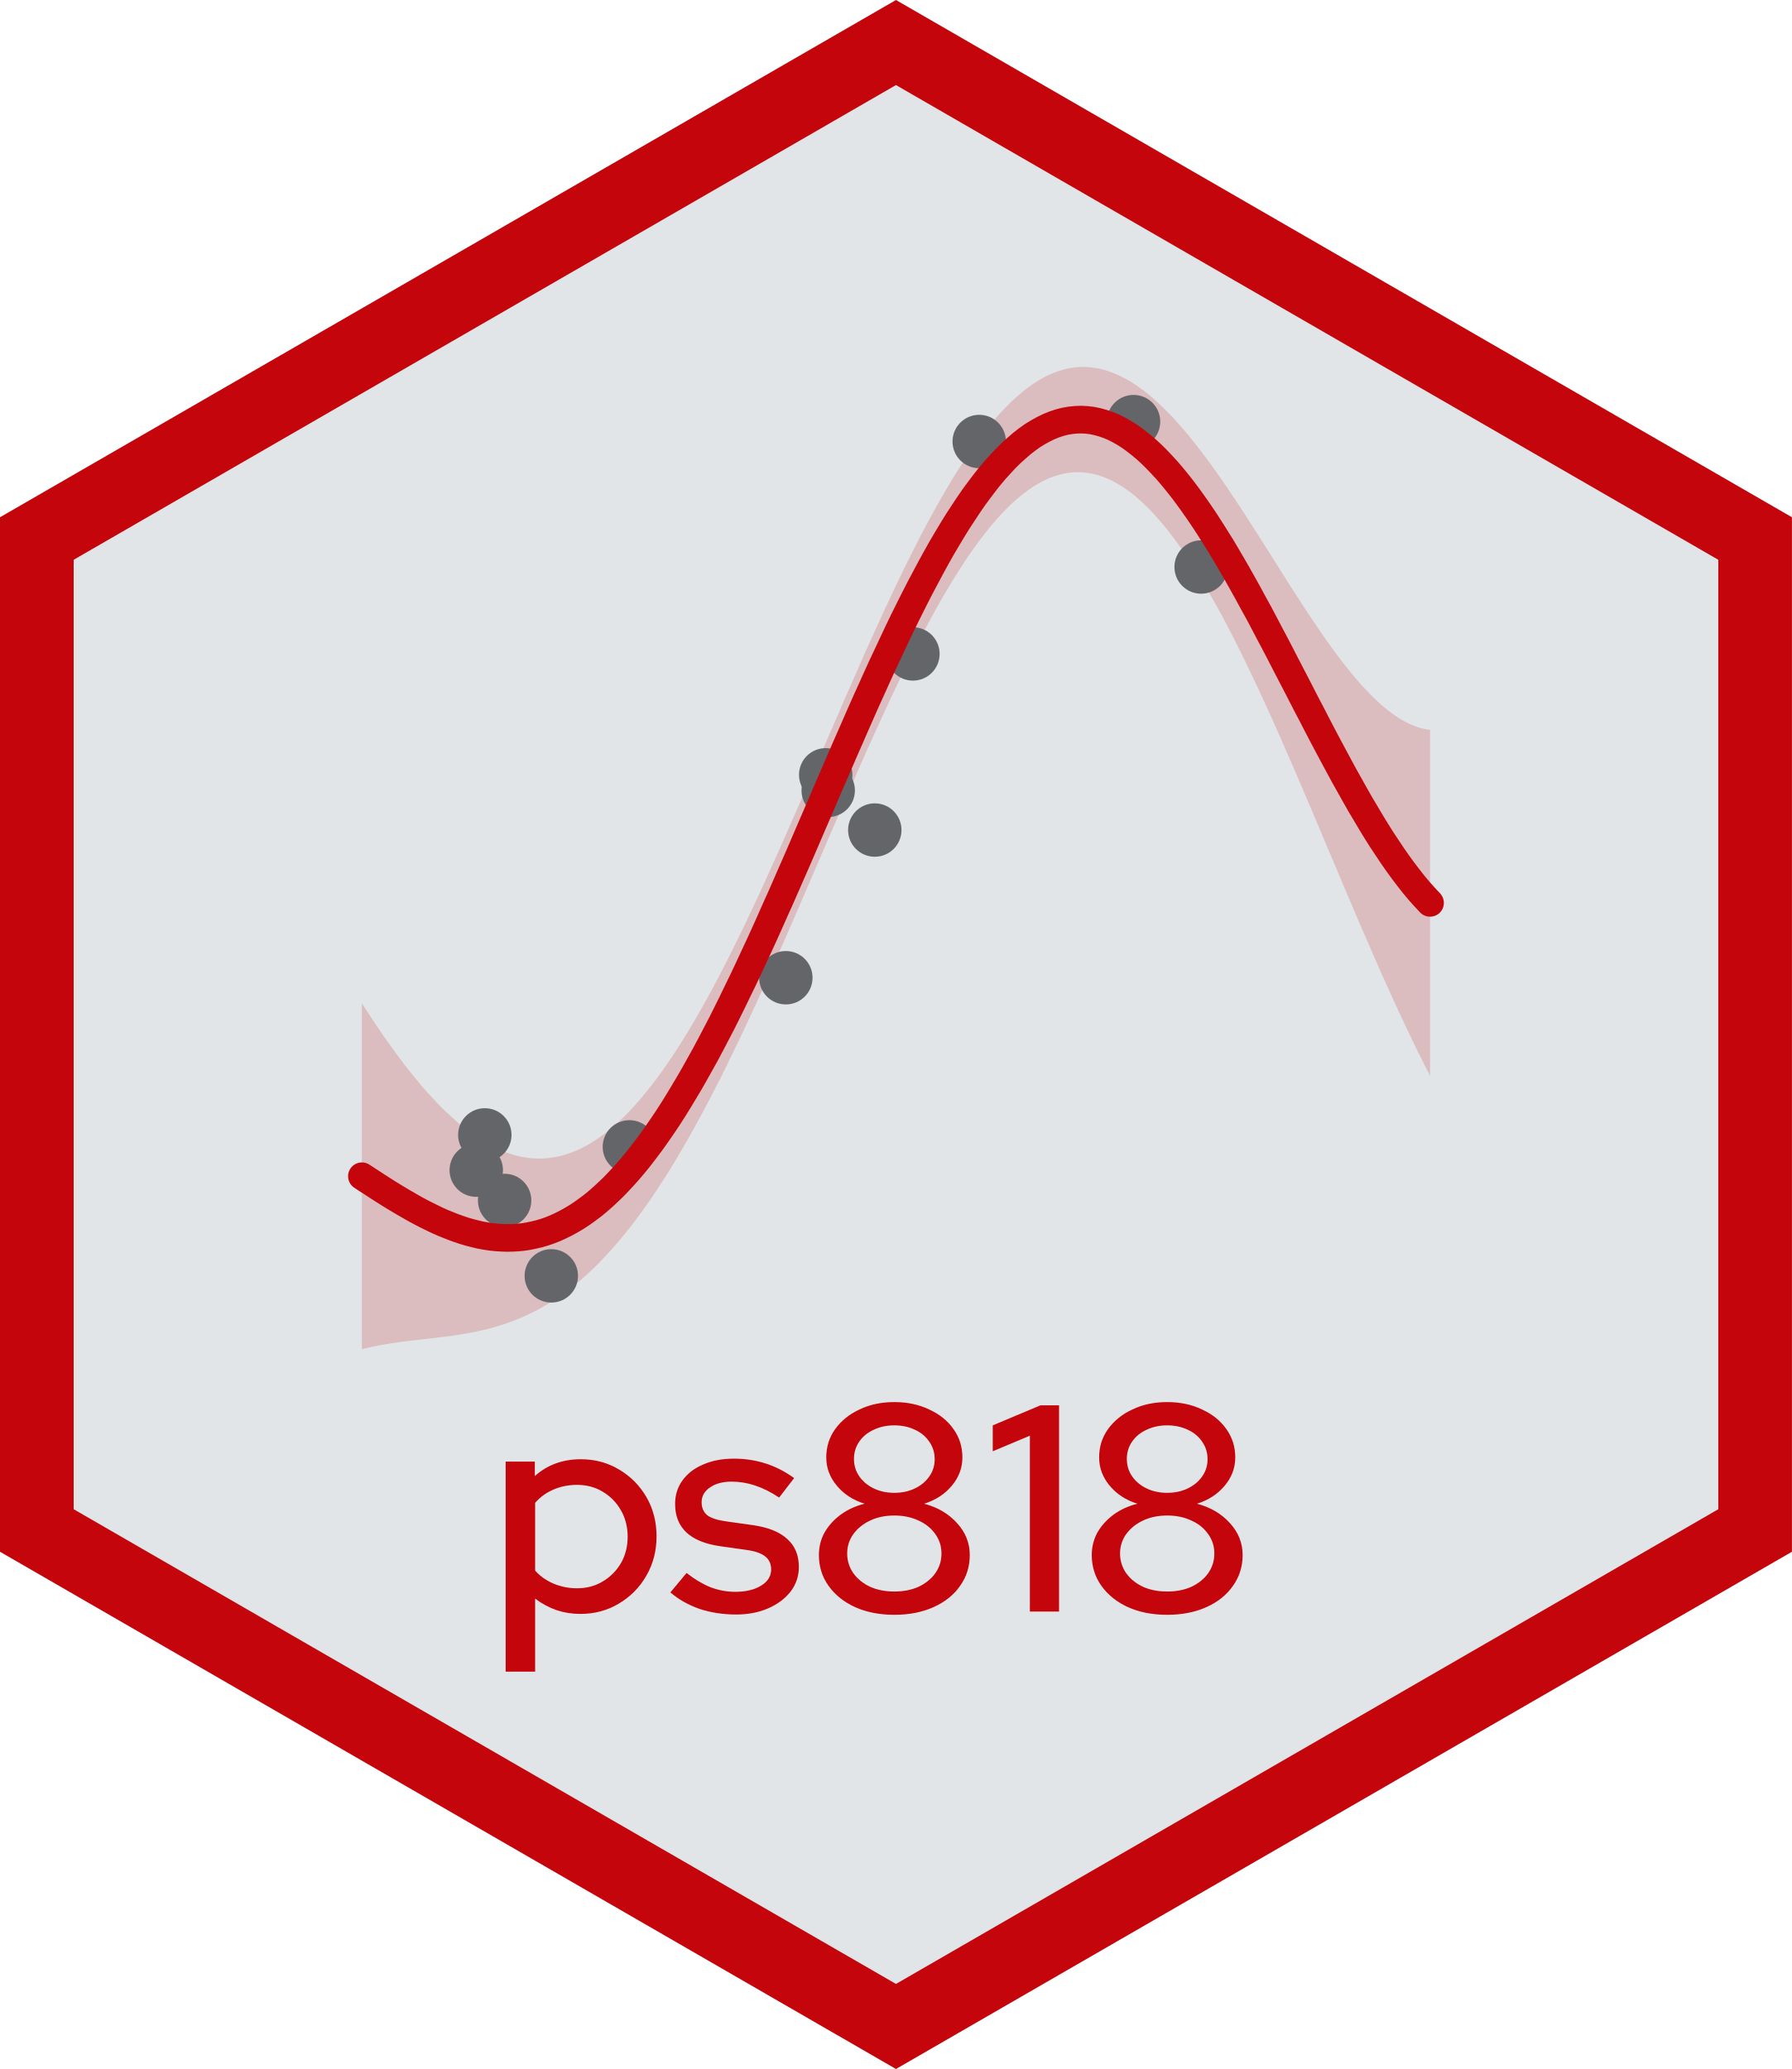
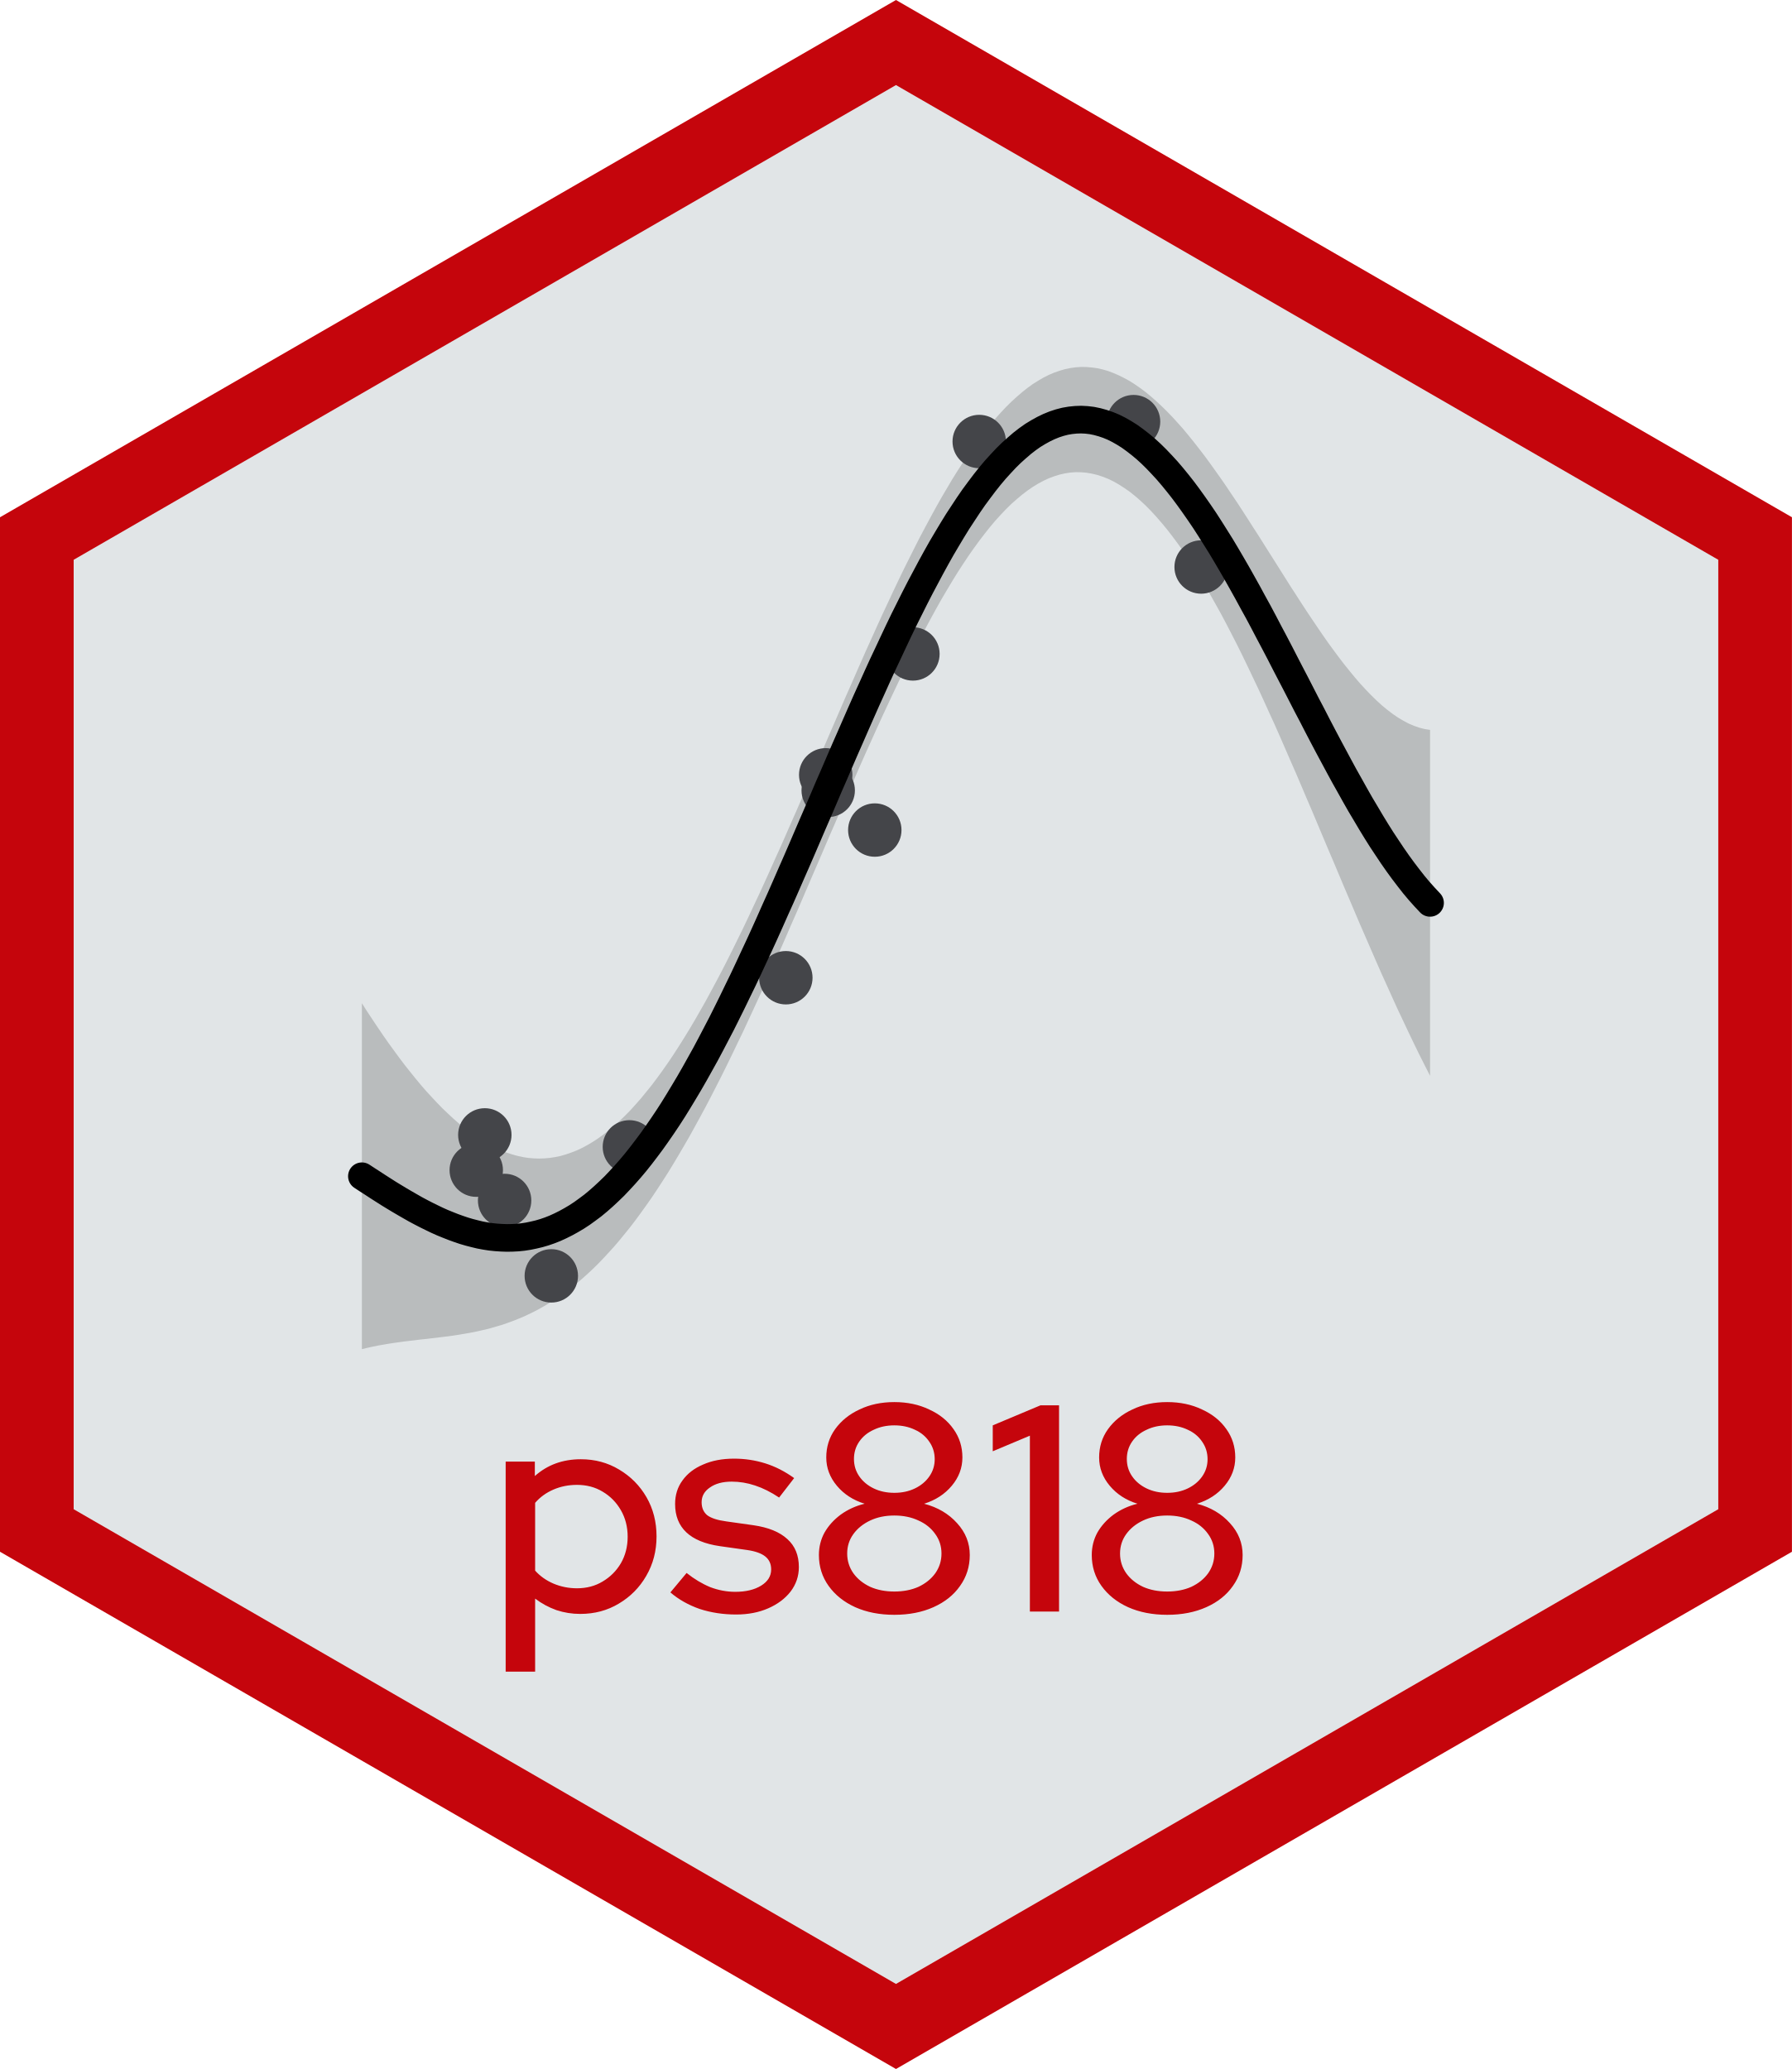
<svg xmlns="http://www.w3.org/2000/svg" width="194.6" height="224.718" viewBox="0 -1.74 194.6 224.718" version="1.1" id="svg1">
  <path id="hex-background" style="fill:#e1e5e7" d="M 4,164.489 V 56.749 L 97.3,2.879 190.6,56.749 V 164.489 l -93.3,53.87 z" />
  <path id="hex-border" style="fill:none;stroke:#c5050c;stroke-width:8" d="M 4,164.489 V 56.749 L 97.3,2.879 190.6,56.749 V 164.489 l -93.3,53.87 z" />
  <g id="art-group" transform="translate(-2.7,-5.78629)">
-     <path id="fit-band" style="fill:#c5050c;fill-opacity:0.18;stroke:none" d="M 42.00,113.01 L 42.58,113.92 L 43.17,114.81 L 43.75,115.68 L 44.33,116.53 L 44.91,117.36 L 45.50,118.17 L 46.08,118.96 L 46.66,119.73 L 47.25,120.47 L 47.83,121.19 L 48.41,121.89 L 48.99,122.56 L 49.58,123.20 L 50.16,123.82 L 50.74,124.42 L 51.33,124.98 L 51.91,125.52 L 52.49,126.03 L 53.08,126.51 L 53.66,126.96 L 54.24,127.38 L 54.82,127.77 L 55.41,128.13 L 55.99,128.46 L 56.57,128.75 L 57.16,129.01 L 57.74,129.24 L 58.32,129.43 L 58.90,129.59 L 59.49,129.72 L 60.07,129.81 L 60.65,129.86 L 61.24,129.88 L 61.82,129.86 L 62.40,129.81 L 62.98,129.72 L 63.57,129.60 L 64.15,129.43 L 64.73,129.23 L 65.32,129.00 L 65.90,128.73 L 66.48,128.42 L 67.07,128.07 L 67.65,127.69 L 68.23,127.27 L 68.81,126.82 L 69.40,126.33 L 69.98,125.80 L 70.56,125.24 L 71.15,124.64 L 71.73,124.00 L 72.31,123.34 L 72.89,122.63 L 73.48,121.90 L 74.06,121.13 L 74.64,120.33 L 75.23,119.49 L 75.81,118.63 L 76.39,117.73 L 76.97,116.81 L 77.56,115.85 L 78.14,114.87 L 78.72,113.86 L 79.31,112.82 L 79.89,111.75 L 80.47,110.67 L 81.06,109.55 L 81.64,108.42 L 82.22,107.26 L 82.80,106.08 L 83.39,104.88 L 83.97,103.66 L 84.55,102.42 L 85.14,101.17 L 85.72,99.90 L 86.30,98.62 L 86.88,97.32 L 87.47,96.02 L 88.05,94.70 L 88.63,93.37 L 89.22,92.04 L 89.80,90.70 L 90.38,89.35 L 90.96,88.00 L 91.55,86.65 L 92.13,85.30 L 92.71,83.95 L 93.30,82.59 L 93.88,81.25 L 94.46,79.90 L 95.05,78.57 L 95.63,77.24 L 96.21,75.92 L 96.79,74.61 L 97.38,73.31 L 97.96,72.02 L 98.54,70.75 L 99.13,69.49 L 99.71,68.25 L 100.29,67.03 L 100.87,65.83 L 101.46,64.65 L 102.04,63.49 L 102.62,62.35 L 103.21,61.24 L 103.79,60.16 L 104.37,59.10 L 104.95,58.07 L 105.54,57.07 L 106.12,56.09 L 106.70,55.16 L 107.29,54.25 L 107.87,53.37 L 108.45,52.53 L 109.04,51.73 L 109.62,50.96 L 110.20,50.23 L 110.78,49.53 L 111.37,48.87 L 111.95,48.25 L 112.53,47.68 L 113.12,47.14 L 113.70,46.64 L 114.28,46.18 L 114.86,45.76 L 115.45,45.39 L 116.03,45.05 L 116.61,44.76 L 117.20,44.51 L 117.78,44.31 L 118.36,44.14 L 118.94,44.02 L 119.53,43.94 L 120.11,43.90 L 120.69,43.91 L 121.28,43.96 L 121.86,44.04 L 122.44,44.17 L 123.03,44.34 L 123.61,44.56 L 124.19,44.81 L 124.77,45.10 L 125.36,45.42 L 125.94,45.79 L 126.52,46.19 L 127.11,46.63 L 127.69,47.11 L 128.27,47.62 L 128.85,48.16 L 129.44,48.74 L 130.02,49.34 L 130.60,49.98 L 131.19,50.64 L 131.77,51.34 L 132.35,52.06 L 132.93,52.80 L 133.52,53.57 L 134.10,54.36 L 134.68,55.17 L 135.27,56.00 L 135.85,56.84 L 136.43,57.71 L 137.02,58.58 L 137.60,59.47 L 138.18,60.37 L 138.76,61.28 L 139.35,62.19 L 139.93,63.11 L 140.51,64.03 L 141.10,64.96 L 141.68,65.88 L 142.26,66.80 L 142.84,67.72 L 143.43,68.63 L 144.01,69.53 L 144.59,70.42 L 145.18,71.30 L 145.76,72.16 L 146.34,73.01 L 146.92,73.84 L 147.51,74.65 L 148.09,75.43 L 148.67,76.19 L 149.26,76.92 L 149.84,77.63 L 150.42,78.30 L 151.01,78.94 L 151.59,79.54 L 152.17,80.11 L 152.75,80.64 L 153.34,81.13 L 153.92,81.57 L 154.50,81.97 L 155.09,82.32 L 155.67,82.63 L 156.25,82.88 L 156.83,83.08 L 157.42,83.23 L 158.00,83.32 L 158.00,120.89 L 157.42,119.75 L 156.83,118.58 L 156.25,117.39 L 155.67,116.18 L 155.09,114.95 L 154.50,113.70 L 153.92,112.43 L 153.34,111.14 L 152.75,109.84 L 152.17,108.52 L 151.59,107.19 L 151.01,105.85 L 150.42,104.50 L 149.84,103.14 L 149.26,101.77 L 148.67,100.39 L 148.09,99.01 L 147.51,97.63 L 146.92,96.25 L 146.34,94.87 L 145.76,93.49 L 145.18,92.11 L 144.59,90.74 L 144.01,89.37 L 143.43,88.01 L 142.84,86.67 L 142.26,85.33 L 141.68,84.00 L 141.10,82.69 L 140.51,81.40 L 139.93,80.12 L 139.35,78.86 L 138.76,77.62 L 138.18,76.40 L 137.60,75.20 L 137.02,74.03 L 136.43,72.88 L 135.85,71.76 L 135.27,70.67 L 134.68,69.61 L 134.10,68.58 L 133.52,67.58 L 132.93,66.61 L 132.35,65.67 L 131.77,64.77 L 131.19,63.91 L 130.60,63.08 L 130.02,62.30 L 129.44,61.55 L 128.85,60.84 L 128.27,60.17 L 127.69,59.54 L 127.11,58.95 L 126.52,58.40 L 125.94,57.90 L 125.36,57.44 L 124.77,57.03 L 124.19,56.66 L 123.61,56.33 L 123.03,56.05 L 122.44,55.82 L 121.86,55.63 L 121.28,55.49 L 120.69,55.39 L 120.11,55.34 L 119.53,55.33 L 118.94,55.37 L 118.36,55.46 L 117.78,55.59 L 117.20,55.77 L 116.61,55.99 L 116.03,56.26 L 115.45,56.57 L 114.86,56.93 L 114.28,57.33 L 113.70,57.77 L 113.12,58.26 L 112.53,58.78 L 111.95,59.35 L 111.37,59.96 L 110.78,60.61 L 110.20,61.30 L 109.62,62.03 L 109.04,62.79 L 108.45,63.60 L 107.87,64.43 L 107.29,65.30 L 106.70,66.21 L 106.12,67.15 L 105.54,68.12 L 104.95,69.12 L 104.37,70.15 L 103.79,71.21 L 103.21,72.29 L 102.62,73.40 L 102.04,74.54 L 101.46,75.70 L 100.87,76.88 L 100.29,78.08 L 99.71,79.30 L 99.13,80.54 L 98.54,81.80 L 97.96,83.07 L 97.38,84.36 L 96.79,85.66 L 96.21,86.97 L 95.63,88.29 L 95.05,89.62 L 94.46,90.96 L 93.88,92.30 L 93.30,93.65 L 92.71,95.00 L 92.13,96.36 L 91.55,97.71 L 90.96,99.07 L 90.38,100.42 L 89.80,101.77 L 89.22,103.12 L 88.63,104.46 L 88.05,105.80 L 87.47,107.12 L 86.88,108.44 L 86.30,109.75 L 85.72,111.05 L 85.14,112.33 L 84.55,113.61 L 83.97,114.86 L 83.39,116.11 L 82.80,117.33 L 82.22,118.54 L 81.64,119.73 L 81.06,120.90 L 80.47,122.06 L 79.89,123.19 L 79.31,124.30 L 78.72,125.39 L 78.14,126.45 L 77.56,127.50 L 76.97,128.52 L 76.39,129.51 L 75.81,130.48 L 75.23,131.43 L 74.64,132.35 L 74.06,133.24 L 73.48,134.11 L 72.89,134.95 L 72.31,135.76 L 71.73,136.55 L 71.15,137.31 L 70.56,138.04 L 69.98,138.75 L 69.40,139.43 L 68.81,140.08 L 68.23,140.71 L 67.65,141.31 L 67.07,141.88 L 66.48,142.43 L 65.90,142.95 L 65.32,143.44 L 64.73,143.91 L 64.15,144.35 L 63.57,144.77 L 62.98,145.17 L 62.40,145.54 L 61.82,145.89 L 61.24,146.22 L 60.65,146.53 L 60.07,146.81 L 59.49,147.08 L 58.90,147.32 L 58.32,147.55 L 57.74,147.76 L 57.16,147.96 L 56.57,148.13 L 55.99,148.30 L 55.41,148.45 L 54.82,148.58 L 54.24,148.71 L 53.66,148.82 L 53.08,148.92 L 52.49,149.02 L 51.91,149.11 L 51.33,149.19 L 50.74,149.26 L 50.16,149.33 L 49.58,149.40 L 48.99,149.47 L 48.41,149.53 L 47.83,149.60 L 47.25,149.67 L 46.66,149.74 L 46.08,149.82 L 45.50,149.90 L 44.91,149.99 L 44.33,150.09 L 43.75,150.19 L 43.17,150.31 L 42.58,150.44 L 42.00,150.58 Z" />
-     <g id="data-points" style="fill:#646569">
+     <path id="fit-band" style="fill:#b9bcbd;stroke:none" d="M 42.00,113.01 L 42.58,113.92 L 43.17,114.81 L 43.75,115.68 L 44.33,116.53 L 44.91,117.36 L 45.50,118.17 L 46.08,118.96 L 46.66,119.73 L 47.25,120.47 L 47.83,121.19 L 48.41,121.89 L 48.99,122.56 L 49.58,123.20 L 50.16,123.82 L 50.74,124.42 L 51.33,124.98 L 51.91,125.52 L 52.49,126.03 L 53.08,126.51 L 53.66,126.96 L 54.24,127.38 L 54.82,127.77 L 55.41,128.13 L 55.99,128.46 L 56.57,128.75 L 57.16,129.01 L 57.74,129.24 L 58.32,129.43 L 58.90,129.59 L 59.49,129.72 L 60.07,129.81 L 60.65,129.86 L 61.24,129.88 L 61.82,129.86 L 62.40,129.81 L 62.98,129.72 L 63.57,129.60 L 64.15,129.43 L 64.73,129.23 L 65.32,129.00 L 65.90,128.73 L 66.48,128.42 L 67.07,128.07 L 67.65,127.69 L 68.23,127.27 L 68.81,126.82 L 69.40,126.33 L 69.98,125.80 L 70.56,125.24 L 71.15,124.64 L 71.73,124.00 L 72.31,123.34 L 72.89,122.63 L 73.48,121.90 L 74.06,121.13 L 74.64,120.33 L 75.23,119.49 L 75.81,118.63 L 76.39,117.73 L 76.97,116.81 L 77.56,115.85 L 78.14,114.87 L 78.72,113.86 L 79.31,112.82 L 79.89,111.75 L 80.47,110.67 L 81.06,109.55 L 81.64,108.42 L 82.22,107.26 L 82.80,106.08 L 83.39,104.88 L 83.97,103.66 L 84.55,102.42 L 85.14,101.17 L 85.72,99.90 L 86.30,98.62 L 86.88,97.32 L 87.47,96.02 L 88.05,94.70 L 88.63,93.37 L 89.22,92.04 L 89.80,90.70 L 90.38,89.35 L 90.96,88.00 L 91.55,86.65 L 92.13,85.30 L 92.71,83.95 L 93.30,82.59 L 93.88,81.25 L 94.46,79.90 L 95.05,78.57 L 95.63,77.24 L 96.21,75.92 L 96.79,74.61 L 97.38,73.31 L 97.96,72.02 L 98.54,70.75 L 99.13,69.49 L 99.71,68.25 L 100.29,67.03 L 100.87,65.83 L 101.46,64.65 L 102.04,63.49 L 102.62,62.35 L 103.21,61.24 L 103.79,60.16 L 104.37,59.10 L 104.95,58.07 L 105.54,57.07 L 106.12,56.09 L 106.70,55.16 L 107.29,54.25 L 107.87,53.37 L 108.45,52.53 L 109.04,51.73 L 109.62,50.96 L 110.20,50.23 L 110.78,49.53 L 111.37,48.87 L 111.95,48.25 L 112.53,47.68 L 113.12,47.14 L 113.70,46.64 L 114.28,46.18 L 114.86,45.76 L 115.45,45.39 L 116.03,45.05 L 116.61,44.76 L 117.20,44.51 L 117.78,44.31 L 118.36,44.14 L 118.94,44.02 L 119.53,43.94 L 120.11,43.90 L 120.69,43.91 L 121.28,43.96 L 121.86,44.04 L 122.44,44.17 L 123.03,44.34 L 123.61,44.56 L 124.19,44.81 L 124.77,45.10 L 125.36,45.42 L 125.94,45.79 L 126.52,46.19 L 127.11,46.63 L 127.69,47.11 L 128.27,47.62 L 128.85,48.16 L 129.44,48.74 L 130.02,49.34 L 130.60,49.98 L 131.19,50.64 L 131.77,51.34 L 132.35,52.06 L 132.93,52.80 L 133.52,53.57 L 134.10,54.36 L 134.68,55.17 L 135.27,56.00 L 135.85,56.84 L 136.43,57.71 L 137.02,58.58 L 137.60,59.47 L 138.18,60.37 L 138.76,61.28 L 139.35,62.19 L 139.93,63.11 L 140.51,64.03 L 141.10,64.96 L 141.68,65.88 L 142.26,66.80 L 142.84,67.72 L 143.43,68.63 L 144.01,69.53 L 144.59,70.42 L 145.18,71.30 L 145.76,72.16 L 146.34,73.01 L 146.92,73.84 L 147.51,74.65 L 148.09,75.43 L 148.67,76.19 L 149.26,76.92 L 149.84,77.63 L 150.42,78.30 L 151.01,78.94 L 151.59,79.54 L 152.17,80.11 L 152.75,80.64 L 153.34,81.13 L 153.92,81.57 L 154.50,81.97 L 155.09,82.32 L 155.67,82.63 L 156.25,82.88 L 156.83,83.08 L 157.42,83.23 L 158.00,83.32 L 158.00,120.89 L 157.42,119.75 L 156.83,118.58 L 156.25,117.39 L 155.67,116.18 L 155.09,114.95 L 154.50,113.70 L 153.92,112.43 L 153.34,111.14 L 152.75,109.84 L 152.17,108.52 L 151.59,107.19 L 151.01,105.85 L 150.42,104.50 L 149.84,103.14 L 149.26,101.77 L 148.67,100.39 L 148.09,99.01 L 147.51,97.63 L 146.92,96.25 L 146.34,94.87 L 145.76,93.49 L 145.18,92.11 L 144.59,90.74 L 144.01,89.37 L 143.43,88.01 L 142.84,86.67 L 142.26,85.33 L 141.68,84.00 L 141.10,82.69 L 140.51,81.40 L 139.93,80.12 L 139.35,78.86 L 138.76,77.62 L 138.18,76.40 L 137.60,75.20 L 137.02,74.03 L 136.43,72.88 L 135.85,71.76 L 135.27,70.67 L 134.68,69.61 L 134.10,68.58 L 133.52,67.58 L 132.93,66.61 L 132.35,65.67 L 131.77,64.77 L 131.19,63.91 L 130.60,63.08 L 130.02,62.30 L 129.44,61.55 L 128.85,60.84 L 128.27,60.17 L 127.69,59.54 L 127.11,58.95 L 126.52,58.40 L 125.94,57.90 L 125.36,57.44 L 124.77,57.03 L 124.19,56.66 L 123.61,56.33 L 123.03,56.05 L 122.44,55.82 L 121.86,55.63 L 121.28,55.49 L 120.69,55.39 L 120.11,55.34 L 119.53,55.33 L 118.94,55.37 L 118.36,55.46 L 117.78,55.59 L 117.20,55.77 L 116.61,55.99 L 116.03,56.26 L 115.45,56.57 L 114.86,56.93 L 114.28,57.33 L 113.70,57.77 L 113.12,58.26 L 112.53,58.78 L 111.95,59.35 L 111.37,59.96 L 110.78,60.61 L 110.20,61.30 L 109.62,62.03 L 109.04,62.79 L 108.45,63.60 L 107.87,64.43 L 107.29,65.30 L 106.70,66.21 L 106.12,67.15 L 105.54,68.12 L 104.95,69.12 L 104.37,70.15 L 103.79,71.21 L 103.21,72.29 L 102.62,73.40 L 102.04,74.54 L 101.46,75.70 L 100.87,76.88 L 100.29,78.08 L 99.71,79.30 L 99.13,80.54 L 98.54,81.80 L 97.96,83.07 L 97.38,84.36 L 96.79,85.66 L 96.21,86.97 L 95.63,88.29 L 95.05,89.62 L 94.46,90.96 L 93.88,92.30 L 93.30,93.65 L 92.71,95.00 L 92.13,96.36 L 91.55,97.71 L 90.96,99.07 L 90.38,100.42 L 89.80,101.77 L 89.22,103.12 L 88.63,104.46 L 88.05,105.80 L 87.47,107.12 L 86.88,108.44 L 86.30,109.75 L 85.72,111.05 L 85.14,112.33 L 84.55,113.61 L 83.97,114.86 L 83.39,116.11 L 82.80,117.33 L 82.22,118.54 L 81.64,119.73 L 81.06,120.90 L 80.47,122.06 L 79.89,123.19 L 79.31,124.30 L 78.72,125.39 L 78.14,126.45 L 77.56,127.50 L 76.97,128.52 L 76.39,129.51 L 75.81,130.48 L 75.23,131.43 L 74.64,132.35 L 74.06,133.24 L 73.48,134.11 L 72.89,134.95 L 72.31,135.76 L 71.73,136.55 L 71.15,137.31 L 70.56,138.04 L 69.98,138.75 L 69.40,139.43 L 68.81,140.08 L 68.23,140.71 L 67.65,141.31 L 67.07,141.88 L 66.48,142.43 L 65.90,142.95 L 65.32,143.44 L 64.73,143.91 L 64.15,144.35 L 63.57,144.77 L 62.98,145.17 L 62.40,145.54 L 61.82,145.89 L 61.24,146.22 L 60.65,146.53 L 60.07,146.81 L 59.49,147.08 L 58.90,147.32 L 58.32,147.55 L 57.74,147.76 L 57.16,147.96 L 56.57,148.13 L 55.99,148.30 L 55.41,148.45 L 54.82,148.58 L 54.24,148.71 L 53.66,148.82 L 53.08,148.92 L 52.49,149.02 L 51.91,149.11 L 51.33,149.19 L 50.74,149.26 L 50.16,149.33 L 49.58,149.40 L 48.99,149.47 L 48.41,149.53 L 47.83,149.60 L 47.25,149.67 L 46.66,149.74 L 46.08,149.82 L 45.50,149.90 L 44.91,149.99 L 44.33,150.09 L 43.75,150.19 L 43.17,150.31 L 42.58,150.44 L 42.00,150.58 Z" />
+     <g id="data-points" style="fill:#444549">
      <circle cx="54.42" cy="131.14" r="2.9" />
      <circle cx="55.35" cy="127.31" r="2.9" />
      <circle cx="57.50" cy="134.43" r="2.9" />
      <circle cx="62.57" cy="142.62" r="2.9" />
      <circle cx="71.05" cy="128.61" r="2.9" />
      <circle cx="88.04" cy="110.24" r="2.9" />
      <circle cx="92.37" cy="88.20" r="2.9" />
      <circle cx="92.64" cy="89.89" r="2.9" />
      <circle cx="97.70" cy="94.20" r="2.9" />
      <circle cx="101.84" cy="75.07" r="2.9" />
      <circle cx="109.04" cy="52.00" r="2.9" />
      <circle cx="125.80" cy="49.84" r="2.9" />
      <circle cx="133.14" cy="65.63" r="2.9" />
    </g>
-     <path id="fit-curve" style="fill:none;stroke:#c5050c;stroke-width:3;stroke-linejoin:round;stroke-linecap:round" d="M 42.00,131.80 L 42.58,132.18 L 43.17,132.56 L 43.75,132.94 L 44.33,133.31 L 44.91,133.68 L 45.50,134.04 L 46.08,134.39 L 46.66,134.73 L 47.25,135.07 L 47.83,135.40 L 48.41,135.71 L 48.99,136.01 L 49.58,136.30 L 50.16,136.58 L 50.74,136.84 L 51.33,137.08 L 51.91,137.31 L 52.49,137.52 L 53.08,137.72 L 53.66,137.89 L 54.24,138.04 L 54.82,138.18 L 55.41,138.29 L 55.99,138.38 L 56.57,138.44 L 57.16,138.48 L 57.74,138.50 L 58.32,138.49 L 58.90,138.46 L 59.49,138.40 L 60.07,138.31 L 60.65,138.19 L 61.24,138.05 L 61.82,137.88 L 62.40,137.68 L 62.98,137.45 L 63.57,137.18 L 64.15,136.89 L 64.73,136.57 L 65.32,136.22 L 65.90,135.84 L 66.48,135.42 L 67.07,134.98 L 67.65,134.50 L 68.23,133.99 L 68.81,133.45 L 69.40,132.88 L 69.98,132.27 L 70.56,131.64 L 71.15,130.97 L 71.73,130.28 L 72.31,129.55 L 72.89,128.79 L 73.48,128.00 L 74.06,127.18 L 74.64,126.34 L 75.23,125.46 L 75.81,124.56 L 76.39,123.62 L 76.97,122.66 L 77.56,121.67 L 78.14,120.66 L 78.72,119.62 L 79.31,118.56 L 79.89,117.47 L 80.47,116.36 L 81.06,115.23 L 81.64,114.07 L 82.22,112.90 L 82.80,111.70 L 83.39,110.49 L 83.97,109.26 L 84.55,108.01 L 85.14,106.75 L 85.72,105.48 L 86.30,104.19 L 86.88,102.88 L 87.47,101.57 L 88.05,100.25 L 88.63,98.92 L 89.22,97.58 L 89.80,96.24 L 90.38,94.89 L 90.96,93.54 L 91.55,92.18 L 92.13,90.83 L 92.71,89.47 L 93.30,88.12 L 93.88,86.77 L 94.46,85.43 L 95.05,84.09 L 95.63,82.76 L 96.21,81.44 L 96.79,80.13 L 97.38,78.83 L 97.96,77.54 L 98.54,76.27 L 99.13,75.02 L 99.71,73.78 L 100.29,72.55 L 100.87,71.35 L 101.46,70.17 L 102.04,69.01 L 102.62,67.88 L 103.21,66.77 L 103.79,65.68 L 104.37,64.62 L 104.95,63.59 L 105.54,62.59 L 106.12,61.62 L 106.70,60.68 L 107.29,59.78 L 107.87,58.90 L 108.45,58.06 L 109.04,57.26 L 109.62,56.49 L 110.20,55.76 L 110.78,55.07 L 111.37,54.42 L 111.95,53.80 L 112.53,53.23 L 113.12,52.70 L 113.70,52.20 L 114.28,51.75 L 114.86,51.34 L 115.45,50.98 L 116.03,50.66 L 116.61,50.38 L 117.20,50.14 L 117.78,49.95 L 118.36,49.80 L 118.94,49.70 L 119.53,49.64 L 120.11,49.62 L 120.69,49.65 L 121.28,49.72 L 121.86,49.84 L 122.44,50.00 L 123.03,50.20 L 123.61,50.44 L 124.19,50.73 L 124.77,51.06 L 125.36,51.43 L 125.94,51.85 L 126.52,52.30 L 127.11,52.79 L 127.69,53.32 L 128.27,53.89 L 128.85,54.50 L 129.44,55.14 L 130.02,55.82 L 130.60,56.53 L 131.19,57.28 L 131.77,58.06 L 132.35,58.87 L 132.93,59.70 L 133.52,60.57 L 134.10,61.47 L 134.68,62.39 L 135.27,63.33 L 135.85,64.30 L 136.43,65.29 L 137.02,66.31 L 137.60,67.34 L 138.18,68.38 L 138.76,69.45 L 139.35,70.52 L 139.93,71.61 L 140.51,72.72 L 141.10,73.83 L 141.68,74.94 L 142.26,76.07 L 142.84,77.19 L 143.43,78.32 L 144.01,79.45 L 144.59,80.58 L 145.18,81.70 L 145.76,82.83 L 146.34,83.94 L 146.92,85.04 L 147.51,86.14 L 148.09,87.22 L 148.67,88.29 L 149.26,89.34 L 149.84,90.38 L 150.42,91.40 L 151.01,92.39 L 151.59,93.37 L 152.17,94.32 L 152.75,95.24 L 153.34,96.13 L 153.92,97.00 L 154.50,97.83 L 155.09,98.64 L 155.67,99.40 L 156.25,100.14 L 156.83,100.83 L 157.42,101.49 L 158.00,102.11" />
+     <path id="fit-curve" style="fill:none;stroke:#000000;stroke-width:3;stroke-linejoin:round;stroke-linecap:round" d="M 42.00,131.80 L 42.58,132.18 L 43.17,132.56 L 43.75,132.94 L 44.33,133.31 L 44.91,133.68 L 45.50,134.04 L 46.08,134.39 L 46.66,134.73 L 47.25,135.07 L 47.83,135.40 L 48.41,135.71 L 48.99,136.01 L 49.58,136.30 L 50.16,136.58 L 50.74,136.84 L 51.33,137.08 L 51.91,137.31 L 52.49,137.52 L 53.08,137.72 L 53.66,137.89 L 54.24,138.04 L 54.82,138.18 L 55.41,138.29 L 55.99,138.38 L 56.57,138.44 L 57.16,138.48 L 57.74,138.50 L 58.32,138.49 L 58.90,138.46 L 59.49,138.40 L 60.07,138.31 L 60.65,138.19 L 61.24,138.05 L 61.82,137.88 L 62.40,137.68 L 62.98,137.45 L 63.57,137.18 L 64.15,136.89 L 64.73,136.57 L 65.32,136.22 L 65.90,135.84 L 66.48,135.42 L 67.07,134.98 L 67.65,134.50 L 68.23,133.99 L 68.81,133.45 L 69.40,132.88 L 69.98,132.27 L 70.56,131.64 L 71.15,130.97 L 71.73,130.28 L 72.31,129.55 L 72.89,128.79 L 73.48,128.00 L 74.06,127.18 L 74.64,126.34 L 75.23,125.46 L 75.81,124.56 L 76.39,123.62 L 76.97,122.66 L 77.56,121.67 L 78.14,120.66 L 78.72,119.62 L 79.31,118.56 L 79.89,117.47 L 80.47,116.36 L 81.06,115.23 L 81.64,114.07 L 82.22,112.90 L 82.80,111.70 L 83.39,110.49 L 83.97,109.26 L 84.55,108.01 L 85.14,106.75 L 85.72,105.48 L 86.30,104.19 L 86.88,102.88 L 87.47,101.57 L 88.05,100.25 L 88.63,98.92 L 89.22,97.58 L 89.80,96.24 L 90.38,94.89 L 90.96,93.54 L 91.55,92.18 L 92.13,90.83 L 92.71,89.47 L 93.30,88.12 L 93.88,86.77 L 94.46,85.43 L 95.05,84.09 L 95.63,82.76 L 96.21,81.44 L 96.79,80.13 L 97.38,78.83 L 97.96,77.54 L 98.54,76.27 L 99.13,75.02 L 99.71,73.78 L 100.29,72.55 L 100.87,71.35 L 101.46,70.17 L 102.04,69.01 L 102.62,67.88 L 103.21,66.77 L 103.79,65.68 L 104.37,64.62 L 104.95,63.59 L 105.54,62.59 L 106.12,61.62 L 106.70,60.68 L 107.29,59.78 L 107.87,58.90 L 108.45,58.06 L 109.04,57.26 L 109.62,56.49 L 110.20,55.76 L 110.78,55.07 L 111.37,54.42 L 111.95,53.80 L 112.53,53.23 L 113.12,52.70 L 113.70,52.20 L 114.28,51.75 L 114.86,51.34 L 115.45,50.98 L 116.03,50.66 L 116.61,50.38 L 117.20,50.14 L 117.78,49.95 L 118.36,49.80 L 118.94,49.70 L 119.53,49.64 L 120.11,49.62 L 120.69,49.65 L 121.28,49.72 L 121.86,49.84 L 122.44,50.00 L 123.03,50.20 L 123.61,50.44 L 124.19,50.73 L 124.77,51.06 L 125.36,51.43 L 125.94,51.85 L 126.52,52.30 L 127.11,52.79 L 127.69,53.32 L 128.27,53.89 L 128.85,54.50 L 129.44,55.14 L 130.02,55.82 L 130.60,56.53 L 131.19,57.28 L 131.77,58.06 L 132.35,58.87 L 132.93,59.70 L 133.52,60.57 L 134.10,61.47 L 134.68,62.39 L 135.27,63.33 L 135.85,64.30 L 136.43,65.29 L 137.02,66.31 L 137.60,67.34 L 138.18,68.38 L 138.76,69.45 L 139.35,70.52 L 139.93,71.61 L 140.51,72.72 L 141.10,73.83 L 141.68,74.94 L 142.26,76.07 L 142.84,77.19 L 143.43,78.32 L 144.01,79.45 L 144.59,80.58 L 145.18,81.70 L 145.76,82.83 L 146.34,83.94 L 146.92,85.04 L 147.51,86.14 L 148.09,87.22 L 148.67,88.29 L 149.26,89.34 L 149.84,90.38 L 150.42,91.40 L 151.01,92.39 L 151.59,93.37 L 152.17,94.32 L 152.75,95.24 L 153.34,96.13 L 153.92,97.00 L 154.50,97.83 L 155.09,98.64 L 155.67,99.40 L 156.25,100.14 L 156.83,100.83 L 157.42,101.49 L 158.00,102.11" />
  </g>
  <path transform="translate(-2.7,0)" style="font-weight:600;font-size:32px;font-family:'Red Hat Display';-inkscape-font-specification:'Red Hat Display Semi-Bold';dominant-baseline:middle;text-anchor:middle;fill:#c5050c" d="M 57.614,179.823 v -22.816 h 3.168 v 1.568 q 2.048,-1.824,4.992,-1.824 q 2.304,0,4.16,1.12 q 1.888,1.12,2.976,3.008 q 1.088,1.888,1.088,4.256 q 0,2.368,-1.12,4.288 q -1.088,1.888,-2.976,3.008 q -1.856,1.12,-4.192,1.12 q -1.344,0,-2.592,-0.416 q -1.248,-0.448,-2.304,-1.248 v 7.936 z M 65.358,170.767 q 1.568,0,2.784,-0.736 q 1.248,-0.736,1.984,-1.984 q 0.736,-1.28,0.736,-2.88 q 0,-1.6,-0.736,-2.88 q -0.736,-1.28,-1.984,-2.016 q -1.216,-0.736,-2.784,-0.736 q -1.376,0,-2.56,0.512 q -1.184,0.512,-1.984,1.44 v 7.36 q 0.8,0.896,1.984,1.408 q 1.216,0.512,2.56,0.512 z M 82.638,173.615 q -2.112,0,-3.968,-0.608 q -1.824,-0.64,-3.168,-1.792 l 1.76,-2.112 q 1.248,0.992,2.56,1.536 q 1.344,0.512,2.72,0.512 q 1.728,0,2.816,-0.672 q 1.088,-0.672,1.088,-1.76 q 0,-0.896,-0.64,-1.408 q -0.64,-0.512,-1.984,-0.704 l -2.944,-0.416 q -2.432,-0.352,-3.648,-1.504 q -1.216,-1.152,-1.216,-3.072 q 0,-1.472,0.8,-2.56 q 0.8,-1.12,2.24,-1.728 q 1.44,-0.64,3.36,-0.64 q 1.76,0,3.392,0.512 q 1.632,0.512,3.136,1.6 l -1.632,2.112 q -1.344,-0.896,-2.624,-1.312 q -1.248,-0.416,-2.528,-0.416 q -1.472,0,-2.368,0.64 q -0.896,0.608,-0.896,1.6 q 0,0.896,0.608,1.408 q 0.64,0.48,2.08,0.672 l 2.944,0.416 q 2.432,0.352,3.68,1.504 q 1.248,1.12,1.248,3.04 q 0,1.472,-0.896,2.656 q -0.896,1.152,-2.432,1.824 q -1.536,0.672,-3.488,0.672 z M 99.822,173.647 q -2.4,0,-4.256,-0.832 q -1.824,-0.832,-2.88,-2.304 q -1.056,-1.472,-1.056,-3.36 q 0,-1.312,0.608,-2.432 q 0.64,-1.12,1.76,-1.952 q 1.152,-0.832,2.592,-1.184 q -1.856,-0.576,-3.008,-1.952 q -1.152,-1.376,-1.152,-3.072 q 0,-1.728,0.96,-3.072 q 0.992,-1.376,2.656,-2.144 q 1.664,-0.8,3.776,-0.8 q 2.112,0,3.776,0.8 q 1.696,0.768,2.656,2.144 q 0.96,1.344,0.96,3.072 q 0,1.696,-1.152,3.072 q -1.152,1.376,-3.008,1.952 q 2.208,0.576,3.584,2.112 q 1.376,1.504,1.376,3.456 q 0,1.888,-1.056,3.36 q -1.024,1.472,-2.88,2.304 q -1.856,0.832,-4.256,0.832 z M 99.822,160.399 q 1.248,0,2.24,-0.48 q 0.992,-0.48,1.568,-1.312 q 0.576,-0.832,0.576,-1.856 q 0,-1.056,-0.576,-1.888 q -0.576,-0.864,-1.568,-1.312 q -0.992,-0.48,-2.24,-0.48 q -1.248,0,-2.24,0.48 q -0.992,0.448,-1.568,1.28 q -0.576,0.832,-0.576,1.888 q 0,1.056,0.576,1.888 q 0.576,0.832,1.568,1.312 q 0.992,0.48,2.24,0.48 z M 99.822,171.119 q 1.472,0,2.624,-0.512 q 1.152,-0.544,1.824,-1.472 q 0.672,-0.96,0.672,-2.144 q 0,-1.184,-0.672,-2.112 q -0.672,-0.96,-1.824,-1.472 q -1.152,-0.544,-2.624,-0.544 q -1.472,0,-2.624,0.544 q -1.152,0.544,-1.824,1.472 q -0.672,0.928,-0.672,2.112 q 0,1.184,0.672,2.144 q 0.672,0.928,1.824,1.472 q 1.152,0.512,2.624,0.512 z M 114.542,173.295 v -19.104 l -4.032,1.696 v -2.816 l 5.184,-2.176 h 2.016 v 22.4 z M 129.454,173.647 q -2.4,0,-4.256,-0.832 q -1.824,-0.832,-2.88,-2.304 q -1.056,-1.472,-1.056,-3.36 q 0,-1.312,0.608,-2.432 q 0.64,-1.12,1.76,-1.952 q 1.152,-0.832,2.592,-1.184 q -1.856,-0.576,-3.008,-1.952 q -1.152,-1.376,-1.152,-3.072 q 0,-1.728,0.96,-3.072 q 0.992,-1.376,2.656,-2.144 q 1.664,-0.8,3.776,-0.8 q 2.112,0,3.776,0.8 q 1.696,0.768,2.656,2.144 q 0.96,1.344,0.96,3.072 q 0,1.696,-1.152,3.072 q -1.152,1.376,-3.008,1.952 q 2.208,0.576,3.584,2.112 q 1.376,1.504,1.376,3.456 q 0,1.888,-1.056,3.36 q -1.024,1.472,-2.88,2.304 q -1.856,0.832,-4.256,0.832 z M 129.454,160.399 q 1.248,0,2.24,-0.48 q 0.992,-0.48,1.568,-1.312 q 0.576,-0.832,0.576,-1.856 q 0,-1.056,-0.576,-1.888 q -0.576,-0.864,-1.568,-1.312 q -0.992,-0.48,-2.24,-0.48 q -1.248,0,-2.24,0.48 q -0.992,0.448,-1.568,1.28 q -0.576,0.832,-0.576,1.888 q 0,1.056,0.576,1.888 q 0.576,0.832,1.568,1.312 q 0.992,0.48,2.24,0.48 z M 129.454,171.119 q 1.472,0,2.624,-0.512 q 1.152,-0.544,1.824,-1.472 q 0.672,-0.96,0.672,-2.144 q 0,-1.184,-0.672,-2.112 q -0.672,-0.96,-1.824,-1.472 q -1.152,-0.544,-2.624,-0.544 q -1.472,0,-2.624,0.544 q -1.152,0.544,-1.824,1.472 q -0.672,0.928,-0.672,2.112 q 0,1.184,0.672,2.144 q 0.672,0.928,1.824,1.472 q 1.152,0.512,2.624,0.512 z" id="text-ps818" aria-label="ps818" />
</svg>
